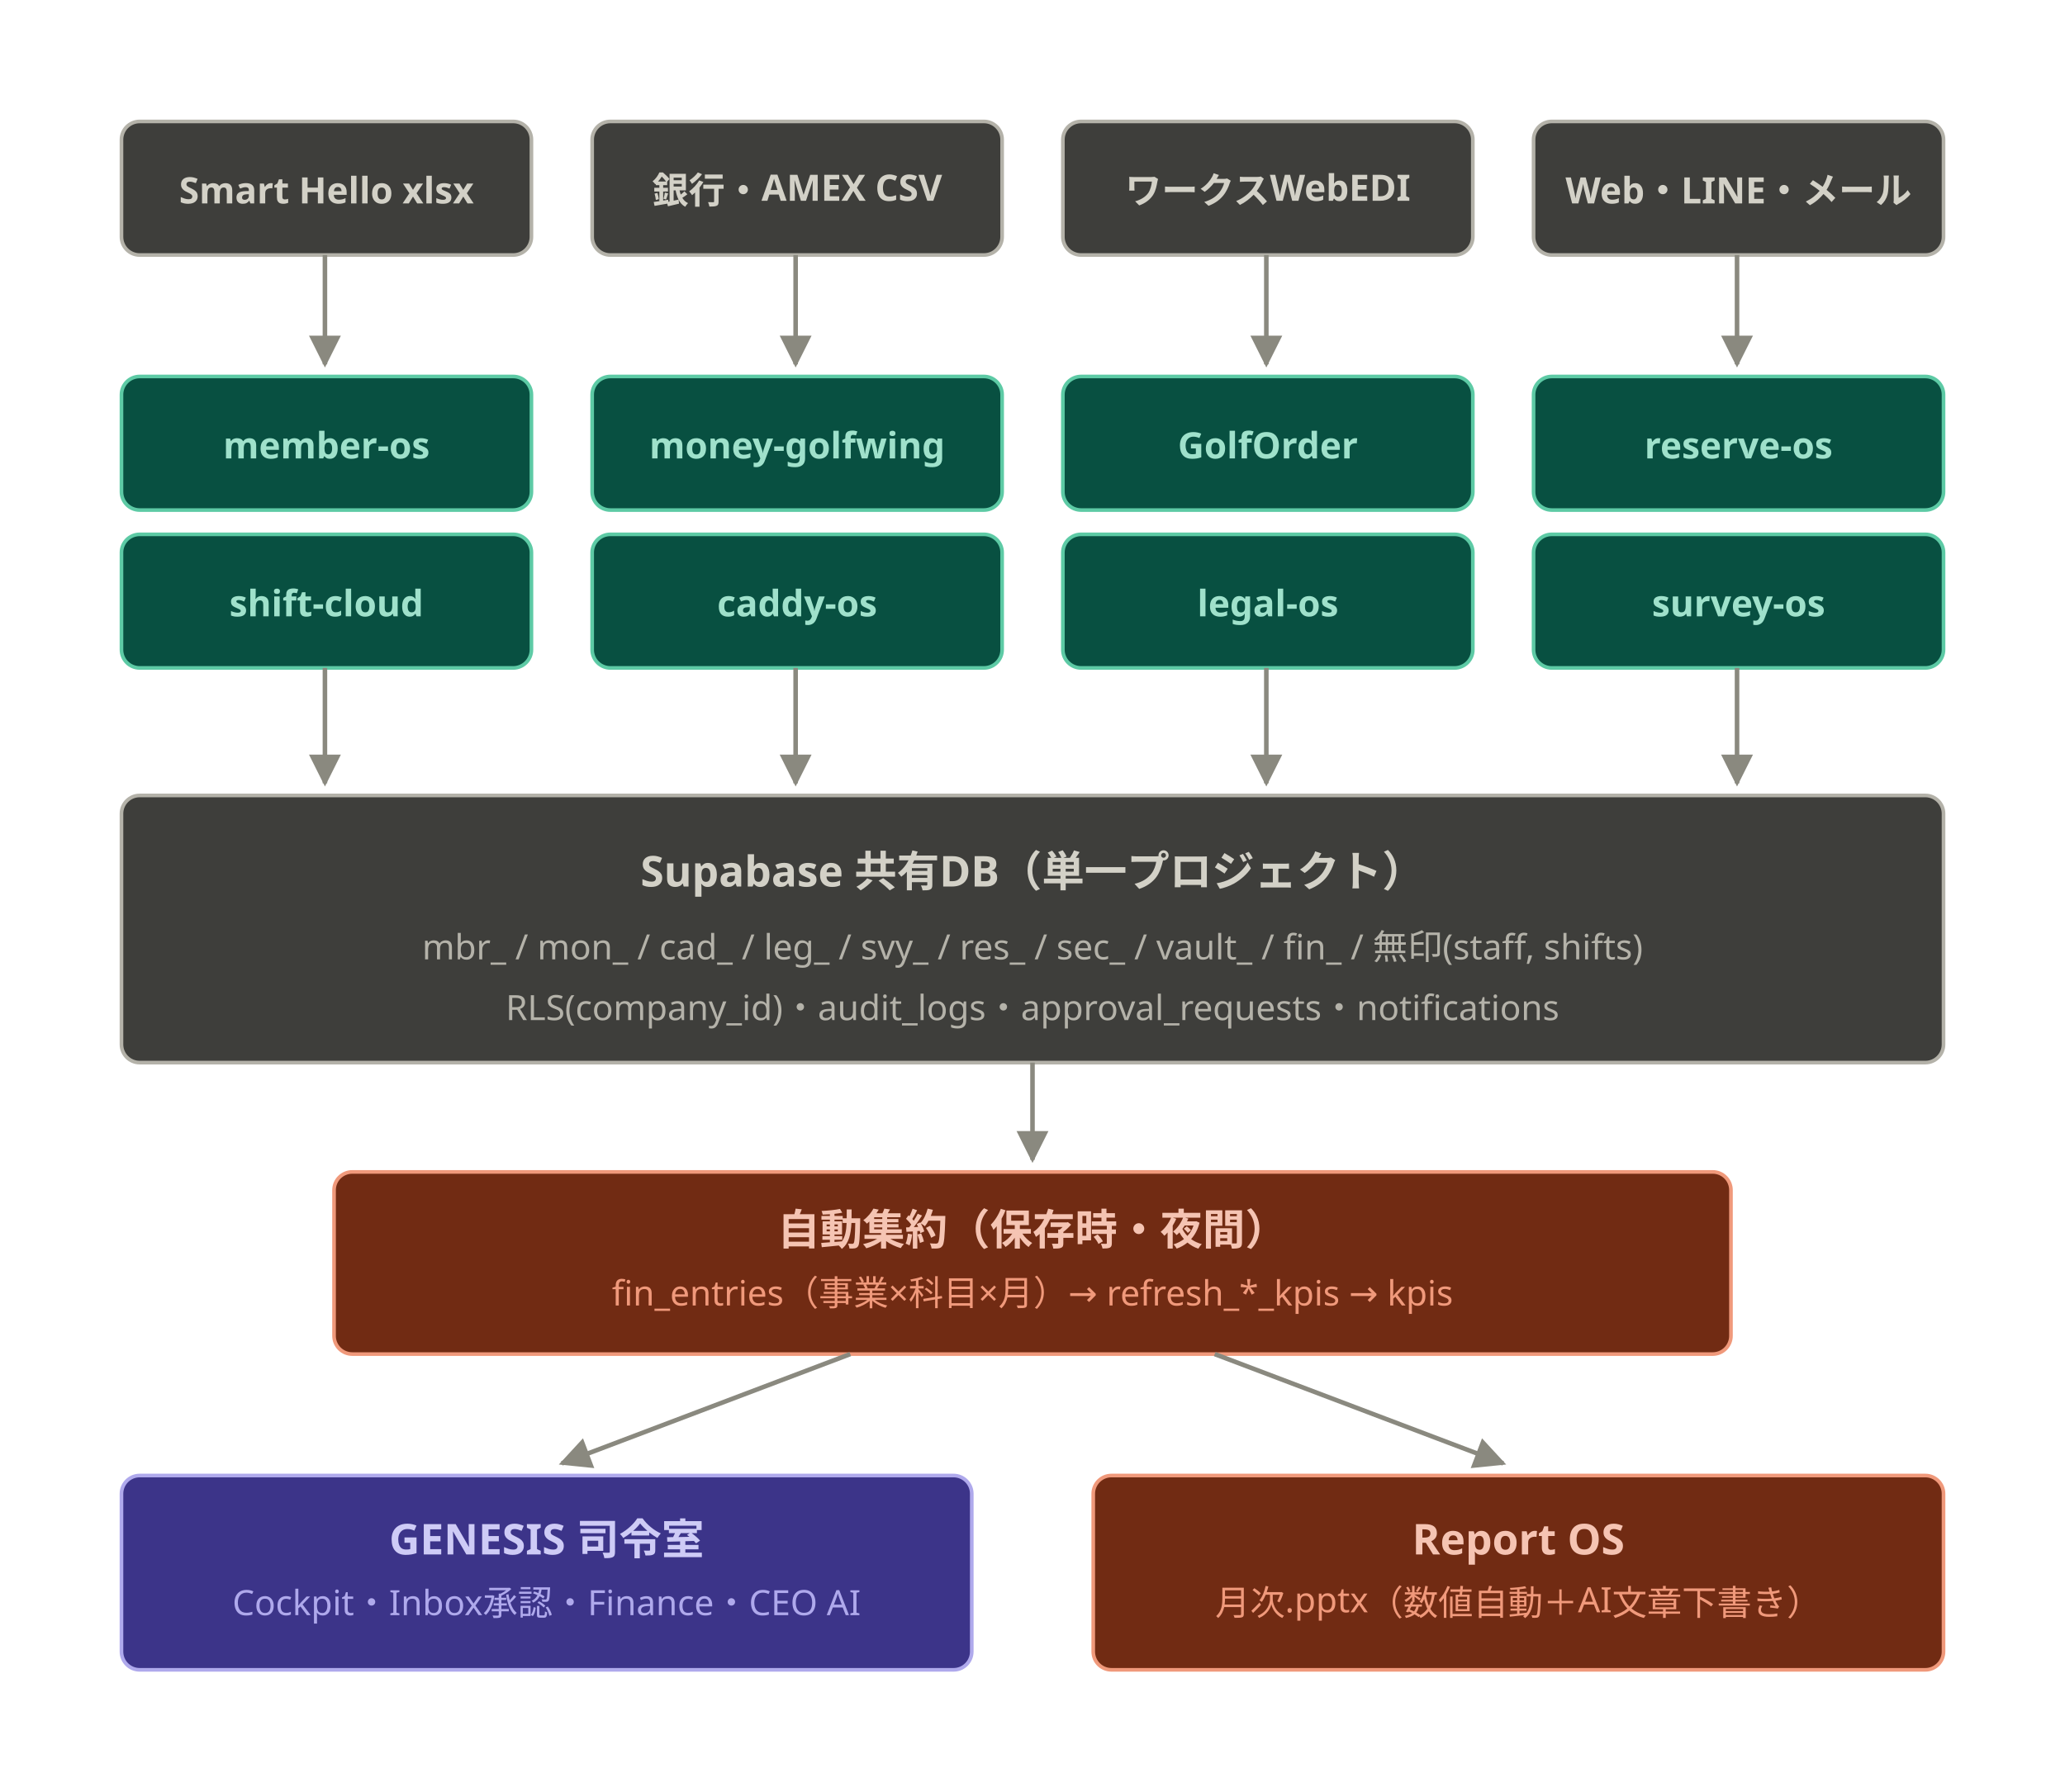
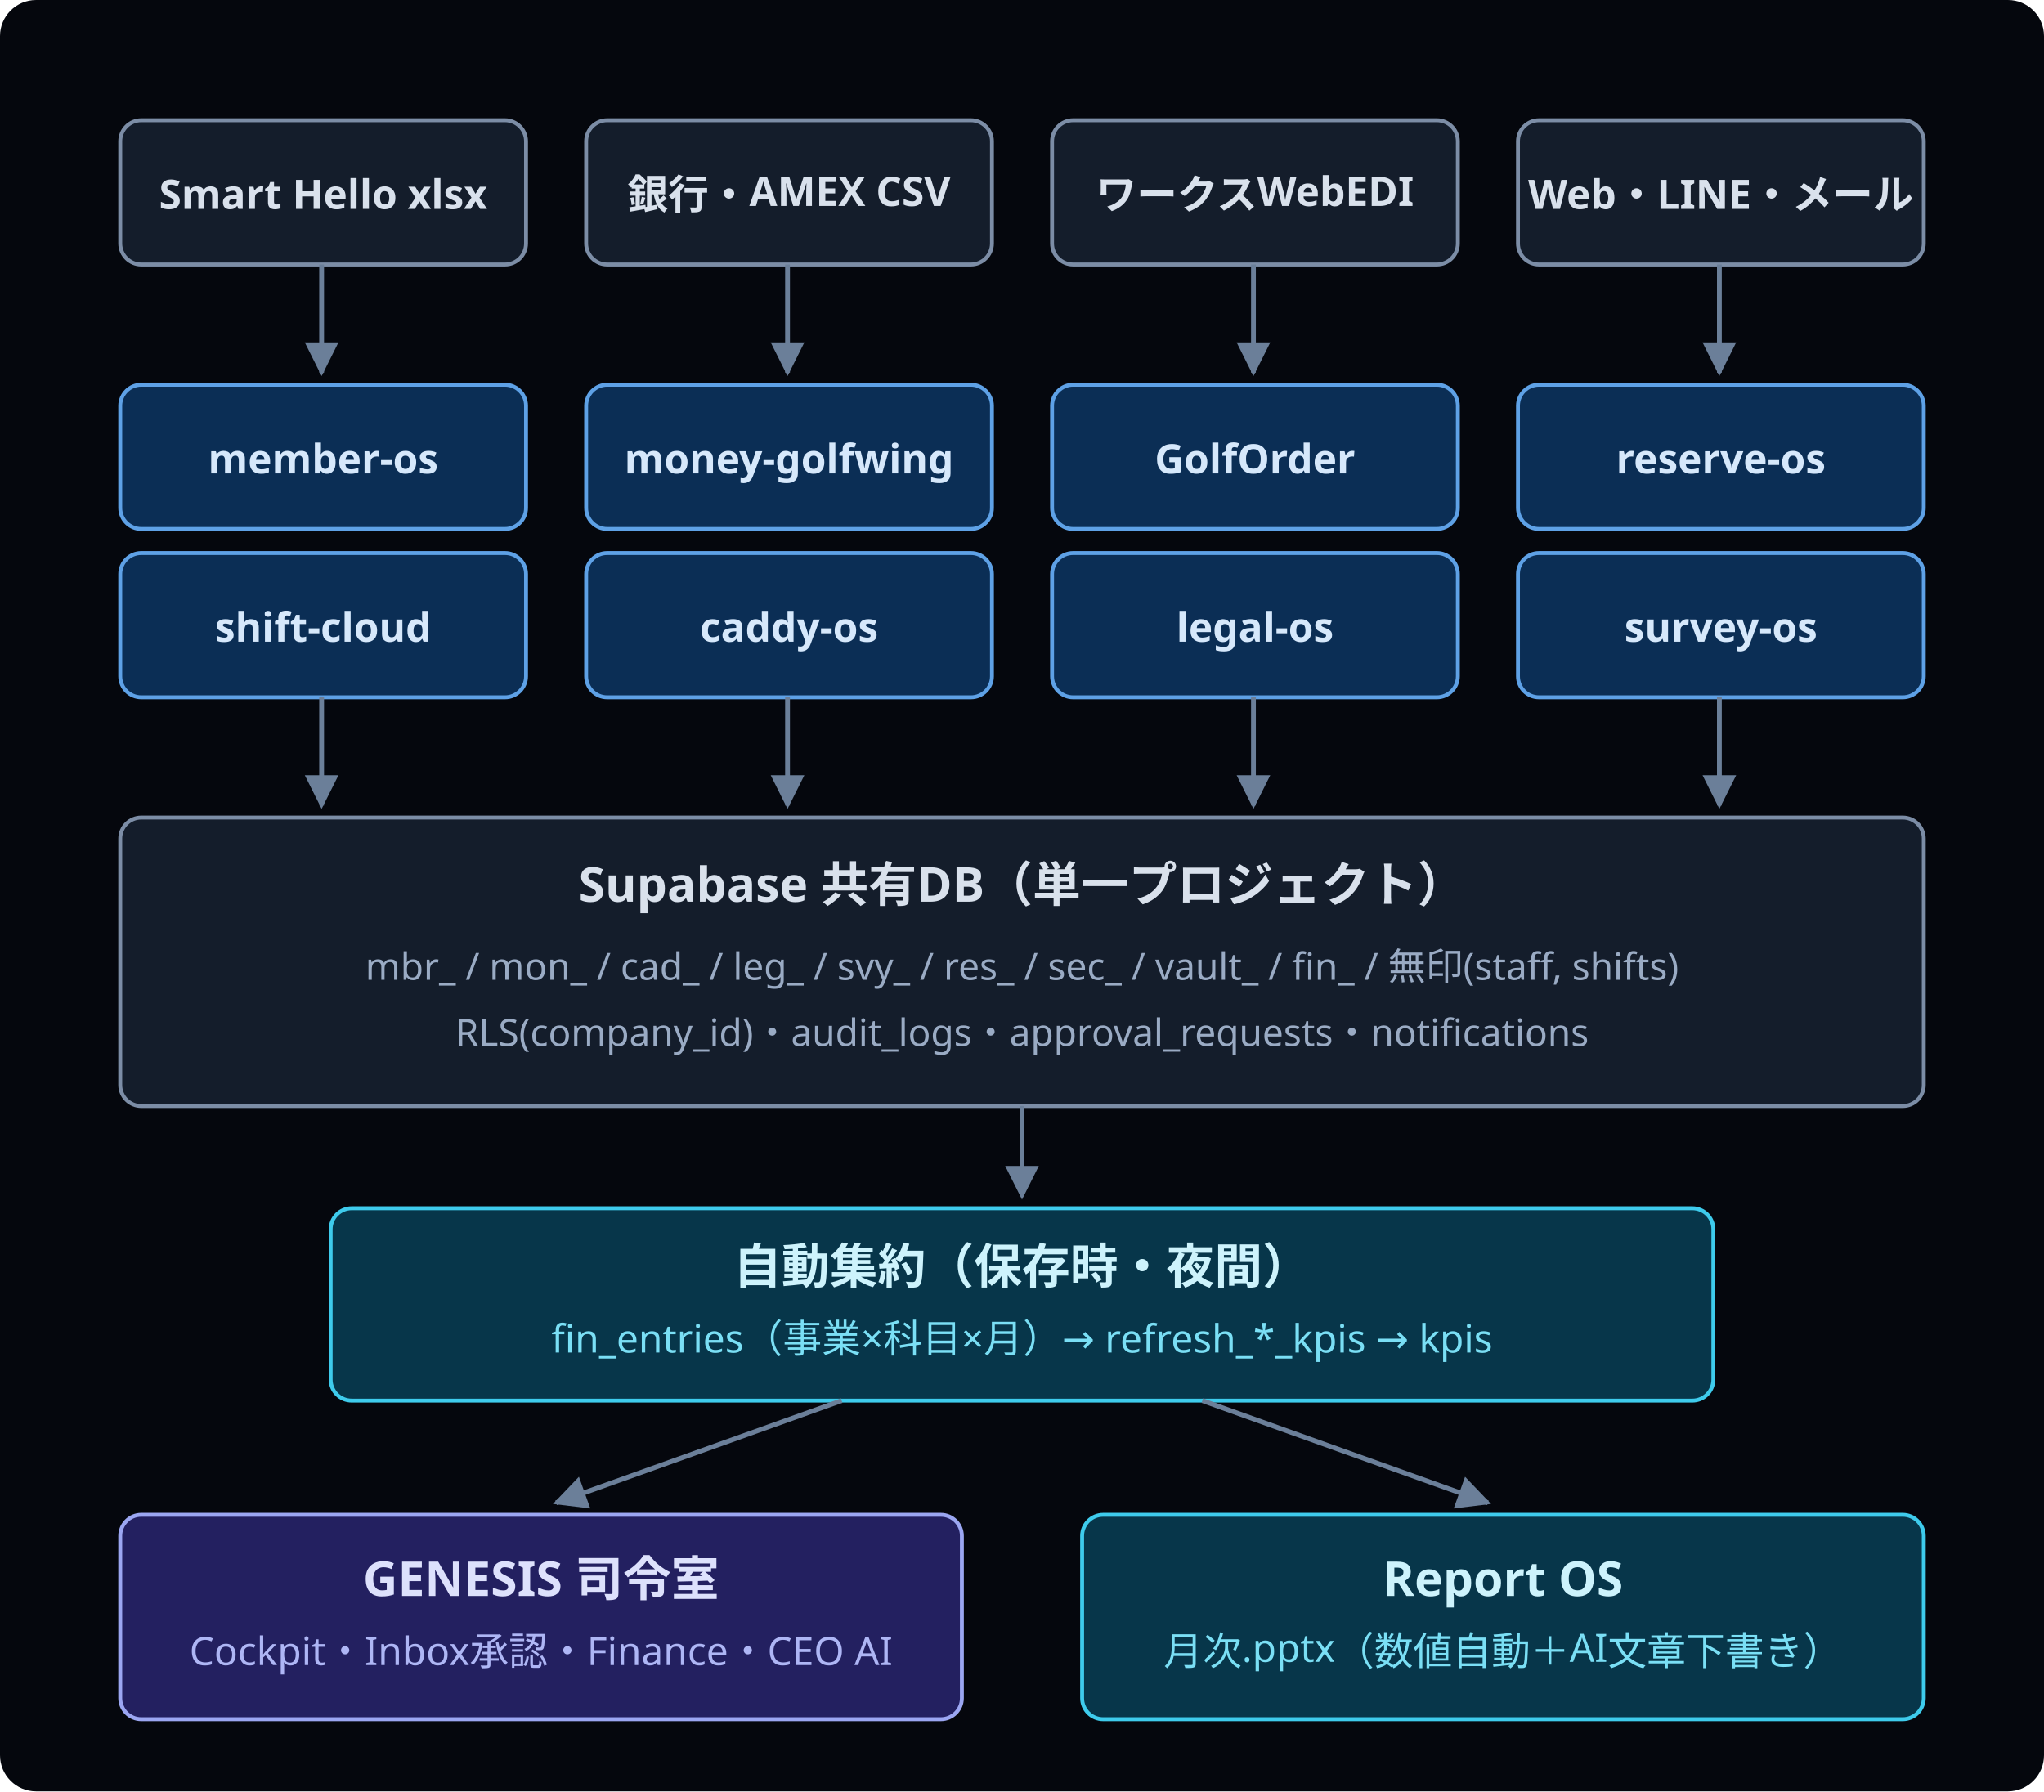
- <svg xmlns="http://www.w3.org/2000/svg" width="100%" viewBox="0 0 680 590" role="img">
+ <svg xmlns="http://www.w3.org/2000/svg" width="100%" viewBox="0 0 680 596" role="img">
  <defs>
    <marker id="ar" viewBox="0 0 10 10" refX="9" refY="5" markerWidth="7" markerHeight="7" orient="auto-start-reverse">
-       <path d="M0 0L10 5L0 10z" fill="#8a897f" />
+       <path d="M0 0L10 5L0 10z" fill="#6b7f99" />
    </marker>
  </defs>
-   <rect x="40" y="40" width="135" height="44" rx="6" fill="#3E3E3B" stroke="#B4B2A9" stroke-width="1.2" />
-   <text x="107.5" y="67" text-anchor="middle" font-size="12" font-weight="600" fill="#D3D1C7" font-family="ui-sans-serif, system-ui, sans-serif">Smart Hello xlsx</text>
-   <rect x="195" y="40" width="135" height="44" rx="6" fill="#3E3E3B" stroke="#B4B2A9" stroke-width="1.2" />
-   <text x="262.5" y="67" text-anchor="middle" font-size="12" font-weight="600" fill="#D3D1C7" font-family="ui-sans-serif, system-ui, sans-serif">銀行・AMEX CSV</text>
-   <rect x="350" y="40" width="135" height="44" rx="6" fill="#3E3E3B" stroke="#B4B2A9" stroke-width="1.2" />
-   <text x="417.5" y="67" text-anchor="middle" font-size="12" font-weight="600" fill="#D3D1C7" font-family="ui-sans-serif, system-ui, sans-serif">ワークスWebEDI</text>
-   <rect x="505" y="40" width="135" height="44" rx="6" fill="#3E3E3B" stroke="#B4B2A9" stroke-width="1.2" />
-   <text x="572.5" y="67" text-anchor="middle" font-size="12" font-weight="600" fill="#D3D1C7" font-family="ui-sans-serif, system-ui, sans-serif">Web・LINE・メール</text>
-   <line x1="107" y1="84" x2="107" y2="120" stroke="#8a897f" stroke-width="1.5" marker-end="url(#ar)" />
-   <line x1="262" y1="84" x2="262" y2="120" stroke="#8a897f" stroke-width="1.5" marker-end="url(#ar)" />
-   <line x1="417" y1="84" x2="417" y2="120" stroke="#8a897f" stroke-width="1.5" marker-end="url(#ar)" />
-   <line x1="572" y1="84" x2="572" y2="120" stroke="#8a897f" stroke-width="1.5" marker-end="url(#ar)" />
-   <rect x="40" y="124" width="135" height="44" rx="6" fill="#085041" stroke="#5DCAA5" stroke-width="1.2" />
-   <text x="107.5" y="151" text-anchor="middle" font-size="12" font-weight="600" fill="#9FE1CB" font-family="ui-sans-serif, system-ui, sans-serif">member-os</text>
-   <rect x="195" y="124" width="135" height="44" rx="6" fill="#085041" stroke="#5DCAA5" stroke-width="1.2" />
-   <text x="262.5" y="151" text-anchor="middle" font-size="12" font-weight="600" fill="#9FE1CB" font-family="ui-sans-serif, system-ui, sans-serif">money-golfwing</text>
-   <rect x="350" y="124" width="135" height="44" rx="6" fill="#085041" stroke="#5DCAA5" stroke-width="1.2" />
-   <text x="417.5" y="151" text-anchor="middle" font-size="12" font-weight="600" fill="#9FE1CB" font-family="ui-sans-serif, system-ui, sans-serif">GolfOrder</text>
-   <rect x="505" y="124" width="135" height="44" rx="6" fill="#085041" stroke="#5DCAA5" stroke-width="1.2" />
-   <text x="572.5" y="151" text-anchor="middle" font-size="12" font-weight="600" fill="#9FE1CB" font-family="ui-sans-serif, system-ui, sans-serif">reserve-os</text>
-   <rect x="40" y="176" width="135" height="44" rx="6" fill="#085041" stroke="#5DCAA5" stroke-width="1.2" />
-   <text x="107.5" y="203" text-anchor="middle" font-size="12" font-weight="600" fill="#9FE1CB" font-family="ui-sans-serif, system-ui, sans-serif">shift-cloud</text>
-   <rect x="195" y="176" width="135" height="44" rx="6" fill="#085041" stroke="#5DCAA5" stroke-width="1.2" />
-   <text x="262.5" y="203" text-anchor="middle" font-size="12" font-weight="600" fill="#9FE1CB" font-family="ui-sans-serif, system-ui, sans-serif">caddy-os</text>
-   <rect x="350" y="176" width="135" height="44" rx="6" fill="#085041" stroke="#5DCAA5" stroke-width="1.2" />
-   <text x="417.5" y="203" text-anchor="middle" font-size="12" font-weight="600" fill="#9FE1CB" font-family="ui-sans-serif, system-ui, sans-serif">legal-os</text>
-   <rect x="505" y="176" width="135" height="44" rx="6" fill="#085041" stroke="#5DCAA5" stroke-width="1.2" />
-   <text x="572.5" y="203" text-anchor="middle" font-size="12" font-weight="600" fill="#9FE1CB" font-family="ui-sans-serif, system-ui, sans-serif">survey-os</text>
-   <line x1="107" y1="220" x2="107" y2="258" stroke="#8a897f" stroke-width="1.5" marker-end="url(#ar)" />
-   <line x1="262" y1="220" x2="262" y2="258" stroke="#8a897f" stroke-width="1.5" marker-end="url(#ar)" />
-   <line x1="417" y1="220" x2="417" y2="258" stroke="#8a897f" stroke-width="1.5" marker-end="url(#ar)" />
-   <line x1="572" y1="220" x2="572" y2="258" stroke="#8a897f" stroke-width="1.5" marker-end="url(#ar)" />
-   <rect x="40" y="262" width="600" height="88" rx="6" fill="#3E3E3B" stroke="#B4B2A9" stroke-width="1.2" />
-   <text x="340" y="292" text-anchor="middle" font-size="14" font-weight="600" fill="#D3D1C7" font-family="ui-sans-serif, system-ui, sans-serif">Supabase 共有DB（単一プロジェクト）</text>
-   <text x="340" y="316" text-anchor="middle" font-size="11.5" fill="#B4B2A9" font-family="ui-sans-serif, system-ui, sans-serif">mbr_ / mon_ / cad_ / leg_ / svy_ / res_ / sec_ / vault_ / fin_ / 無印(staff, shifts)</text>
-   <text x="340" y="336" text-anchor="middle" font-size="11.5" fill="#B4B2A9" font-family="ui-sans-serif, system-ui, sans-serif">RLS(company_id)・audit_logs・approval_requests・notifications</text>
-   <line x1="340" y1="350" x2="340" y2="382" stroke="#8a897f" stroke-width="1.5" marker-end="url(#ar)" />
-   <rect x="110" y="386" width="460" height="60" rx="6" fill="#712B13" stroke="#F0997B" stroke-width="1.2" />
-   <text x="340" y="410" text-anchor="middle" font-size="14" font-weight="600" fill="#F5C4B3" font-family="ui-sans-serif, system-ui, sans-serif">自動集約（保存時・夜間）</text>
-   <text x="340" y="430" text-anchor="middle" font-size="11.5" fill="#F0997B" font-family="ui-sans-serif, system-ui, sans-serif">fin_entries（事業×科目×月）→ refresh_*_kpis → kpis</text>
-   <line x1="280" y1="446" x2="185" y2="482" stroke="#8a897f" stroke-width="1.5" marker-end="url(#ar)" />
-   <line x1="400" y1="446" x2="495" y2="482" stroke="#8a897f" stroke-width="1.5" marker-end="url(#ar)" />
-   <rect x="40" y="486" width="280" height="64" rx="6" fill="#3C3489" stroke="#AFA9EC" stroke-width="1.2" />
-   <text x="180" y="512" text-anchor="middle" font-size="14" font-weight="600" fill="#CECBF6" font-family="ui-sans-serif, system-ui, sans-serif">GENESIS 司令室</text>
-   <text x="180" y="532" text-anchor="middle" font-size="11.5" fill="#AFA9EC" font-family="ui-sans-serif, system-ui, sans-serif">Cockpit・Inbox承認・Finance・CEO AI</text>
-   <rect x="360" y="486" width="280" height="64" rx="6" fill="#712B13" stroke="#F0997B" stroke-width="1.2" />
-   <text x="500" y="512" text-anchor="middle" font-size="14" font-weight="600" fill="#F5C4B3" font-family="ui-sans-serif, system-ui, sans-serif">Report OS</text>
-   <text x="500" y="532" text-anchor="middle" font-size="11.5" fill="#F0997B" font-family="ui-sans-serif, system-ui, sans-serif">月次.pptx（数値自動＋AI文章下書き）</text>
+   <rect x="0" y="0" width="680" height="596" rx="12" fill="#05070d" />
+   <rect x="40" y="40" width="135" height="48" rx="7" fill="#141D2B" stroke="#7C8DA6" stroke-width="1.3" />
+   <text x="107.5" y="69.5" text-anchor="middle" font-size="13.5" font-weight="600" fill="#D9E1EC" font-family="ui-sans-serif, system-ui, sans-serif">Smart Hello xlsx</text>
+   <rect x="195" y="40" width="135" height="48" rx="7" fill="#141D2B" stroke="#7C8DA6" stroke-width="1.3" />
+   <text x="262.5" y="69.5" text-anchor="middle" font-size="13.5" font-weight="600" fill="#D9E1EC" font-family="ui-sans-serif, system-ui, sans-serif">銀行・AMEX CSV</text>
+   <rect x="350" y="40" width="135" height="48" rx="7" fill="#141D2B" stroke="#7C8DA6" stroke-width="1.3" />
+   <text x="417.5" y="69.5" text-anchor="middle" font-size="13.5" font-weight="600" fill="#D9E1EC" font-family="ui-sans-serif, system-ui, sans-serif">ワークスWebEDI</text>
+   <rect x="505" y="40" width="135" height="48" rx="7" fill="#141D2B" stroke="#7C8DA6" stroke-width="1.3" />
+   <text x="572.5" y="69.5" text-anchor="middle" font-size="13.5" font-weight="600" fill="#D9E1EC" font-family="ui-sans-serif, system-ui, sans-serif">Web・LINE・メール</text>
+   <line x1="107" y1="88" x2="107" y2="124" stroke="#6b7f99" stroke-width="1.6" marker-end="url(#ar)" />
+   <line x1="262" y1="88" x2="262" y2="124" stroke="#6b7f99" stroke-width="1.6" marker-end="url(#ar)" />
+   <line x1="417" y1="88" x2="417" y2="124" stroke="#6b7f99" stroke-width="1.6" marker-end="url(#ar)" />
+   <line x1="572" y1="88" x2="572" y2="124" stroke="#6b7f99" stroke-width="1.6" marker-end="url(#ar)" />
+   <rect x="40" y="128" width="135" height="48" rx="7" fill="#0B2E55" stroke="#5EA1E6" stroke-width="1.3" />
+   <text x="107.5" y="157.5" text-anchor="middle" font-size="13.5" font-weight="600" fill="#D6E8FB" font-family="ui-sans-serif, system-ui, sans-serif">member-os</text>
+   <rect x="195" y="128" width="135" height="48" rx="7" fill="#0B2E55" stroke="#5EA1E6" stroke-width="1.3" />
+   <text x="262.5" y="157.5" text-anchor="middle" font-size="13.5" font-weight="600" fill="#D6E8FB" font-family="ui-sans-serif, system-ui, sans-serif">money-golfwing</text>
+   <rect x="350" y="128" width="135" height="48" rx="7" fill="#0B2E55" stroke="#5EA1E6" stroke-width="1.3" />
+   <text x="417.5" y="157.5" text-anchor="middle" font-size="13.5" font-weight="600" fill="#D6E8FB" font-family="ui-sans-serif, system-ui, sans-serif">GolfOrder</text>
+   <rect x="505" y="128" width="135" height="48" rx="7" fill="#0B2E55" stroke="#5EA1E6" stroke-width="1.3" />
+   <text x="572.5" y="157.5" text-anchor="middle" font-size="13.5" font-weight="600" fill="#D6E8FB" font-family="ui-sans-serif, system-ui, sans-serif">reserve-os</text>
+   <rect x="40" y="184" width="135" height="48" rx="7" fill="#0B2E55" stroke="#5EA1E6" stroke-width="1.3" />
+   <text x="107.5" y="213.5" text-anchor="middle" font-size="13.5" font-weight="600" fill="#D6E8FB" font-family="ui-sans-serif, system-ui, sans-serif">shift-cloud</text>
+   <rect x="195" y="184" width="135" height="48" rx="7" fill="#0B2E55" stroke="#5EA1E6" stroke-width="1.3" />
+   <text x="262.5" y="213.5" text-anchor="middle" font-size="13.5" font-weight="600" fill="#D6E8FB" font-family="ui-sans-serif, system-ui, sans-serif">caddy-os</text>
+   <rect x="350" y="184" width="135" height="48" rx="7" fill="#0B2E55" stroke="#5EA1E6" stroke-width="1.3" />
+   <text x="417.5" y="213.5" text-anchor="middle" font-size="13.5" font-weight="600" fill="#D6E8FB" font-family="ui-sans-serif, system-ui, sans-serif">legal-os</text>
+   <rect x="505" y="184" width="135" height="48" rx="7" fill="#0B2E55" stroke="#5EA1E6" stroke-width="1.3" />
+   <text x="572.5" y="213.5" text-anchor="middle" font-size="13.5" font-weight="600" fill="#D6E8FB" font-family="ui-sans-serif, system-ui, sans-serif">survey-os</text>
+   <line x1="107" y1="232" x2="107" y2="268" stroke="#6b7f99" stroke-width="1.6" marker-end="url(#ar)" />
+   <line x1="262" y1="232" x2="262" y2="268" stroke="#6b7f99" stroke-width="1.6" marker-end="url(#ar)" />
+   <line x1="417" y1="232" x2="417" y2="268" stroke="#6b7f99" stroke-width="1.6" marker-end="url(#ar)" />
+   <line x1="572" y1="232" x2="572" y2="268" stroke="#6b7f99" stroke-width="1.6" marker-end="url(#ar)" />
+   <rect x="40" y="272" width="600" height="96" rx="7" fill="#141D2B" stroke="#7C8DA6" stroke-width="1.3" />
+   <text x="340" y="300" text-anchor="middle" font-size="16" font-weight="600" fill="#D9E1EC" font-family="ui-sans-serif, system-ui, sans-serif">Supabase 共有DB（単一プロジェクト）</text>
+   <text x="340" y="326" text-anchor="middle" font-size="12.5" fill="#9AABC4" font-family="ui-sans-serif, system-ui, sans-serif">mbr_ / mon_ / cad_ / leg_ / svy_ / res_ / sec_ / vault_ / fin_ / 無印(staff, shifts)</text>
+   <text x="340" y="348" text-anchor="middle" font-size="12.5" fill="#9AABC4" font-family="ui-sans-serif, system-ui, sans-serif">RLS(company_id)・audit_logs・approval_requests・notifications</text>
+   <line x1="340" y1="368" x2="340" y2="398" stroke="#6b7f99" stroke-width="1.6" marker-end="url(#ar)" />
+   <rect x="110" y="402" width="460" height="64" rx="7" fill="#07364A" stroke="#3ECBEC" stroke-width="1.3" />
+   <text x="340" y="427" text-anchor="middle" font-size="16" font-weight="600" fill="#CDF3FC" font-family="ui-sans-serif, system-ui, sans-serif">自動集約（保存時・夜間）</text>
+   <text x="340" y="450" text-anchor="middle" font-size="13" fill="#7ADFF5" font-family="ui-sans-serif, system-ui, sans-serif">fin_entries（事業×科目×月）→ refresh_*_kpis → kpis</text>
+   <line x1="280" y1="466" x2="185" y2="500" stroke="#6b7f99" stroke-width="1.6" marker-end="url(#ar)" />
+   <line x1="400" y1="466" x2="495" y2="500" stroke="#6b7f99" stroke-width="1.6" marker-end="url(#ar)" />
+   <rect x="40" y="504" width="280" height="68" rx="7" fill="#232060" stroke="#9BA6F2" stroke-width="1.3" />
+   <text x="180" y="531" text-anchor="middle" font-size="16" font-weight="600" fill="#DDE1FC" font-family="ui-sans-serif, system-ui, sans-serif">GENESIS 司令室</text>
+   <text x="180" y="554" text-anchor="middle" font-size="13" fill="#AEB6F5" font-family="ui-sans-serif, system-ui, sans-serif">Cockpit・Inbox承認・Finance・CEO AI</text>
+   <rect x="360" y="504" width="280" height="68" rx="7" fill="#07364A" stroke="#3ECBEC" stroke-width="1.3" />
+   <text x="500" y="531" text-anchor="middle" font-size="16" font-weight="600" fill="#CDF3FC" font-family="ui-sans-serif, system-ui, sans-serif">Report OS</text>
+   <text x="500" y="554" text-anchor="middle" font-size="13" fill="#7ADFF5" font-family="ui-sans-serif, system-ui, sans-serif">月次.pptx（数値自動＋AI文章下書き）</text>
</svg>
